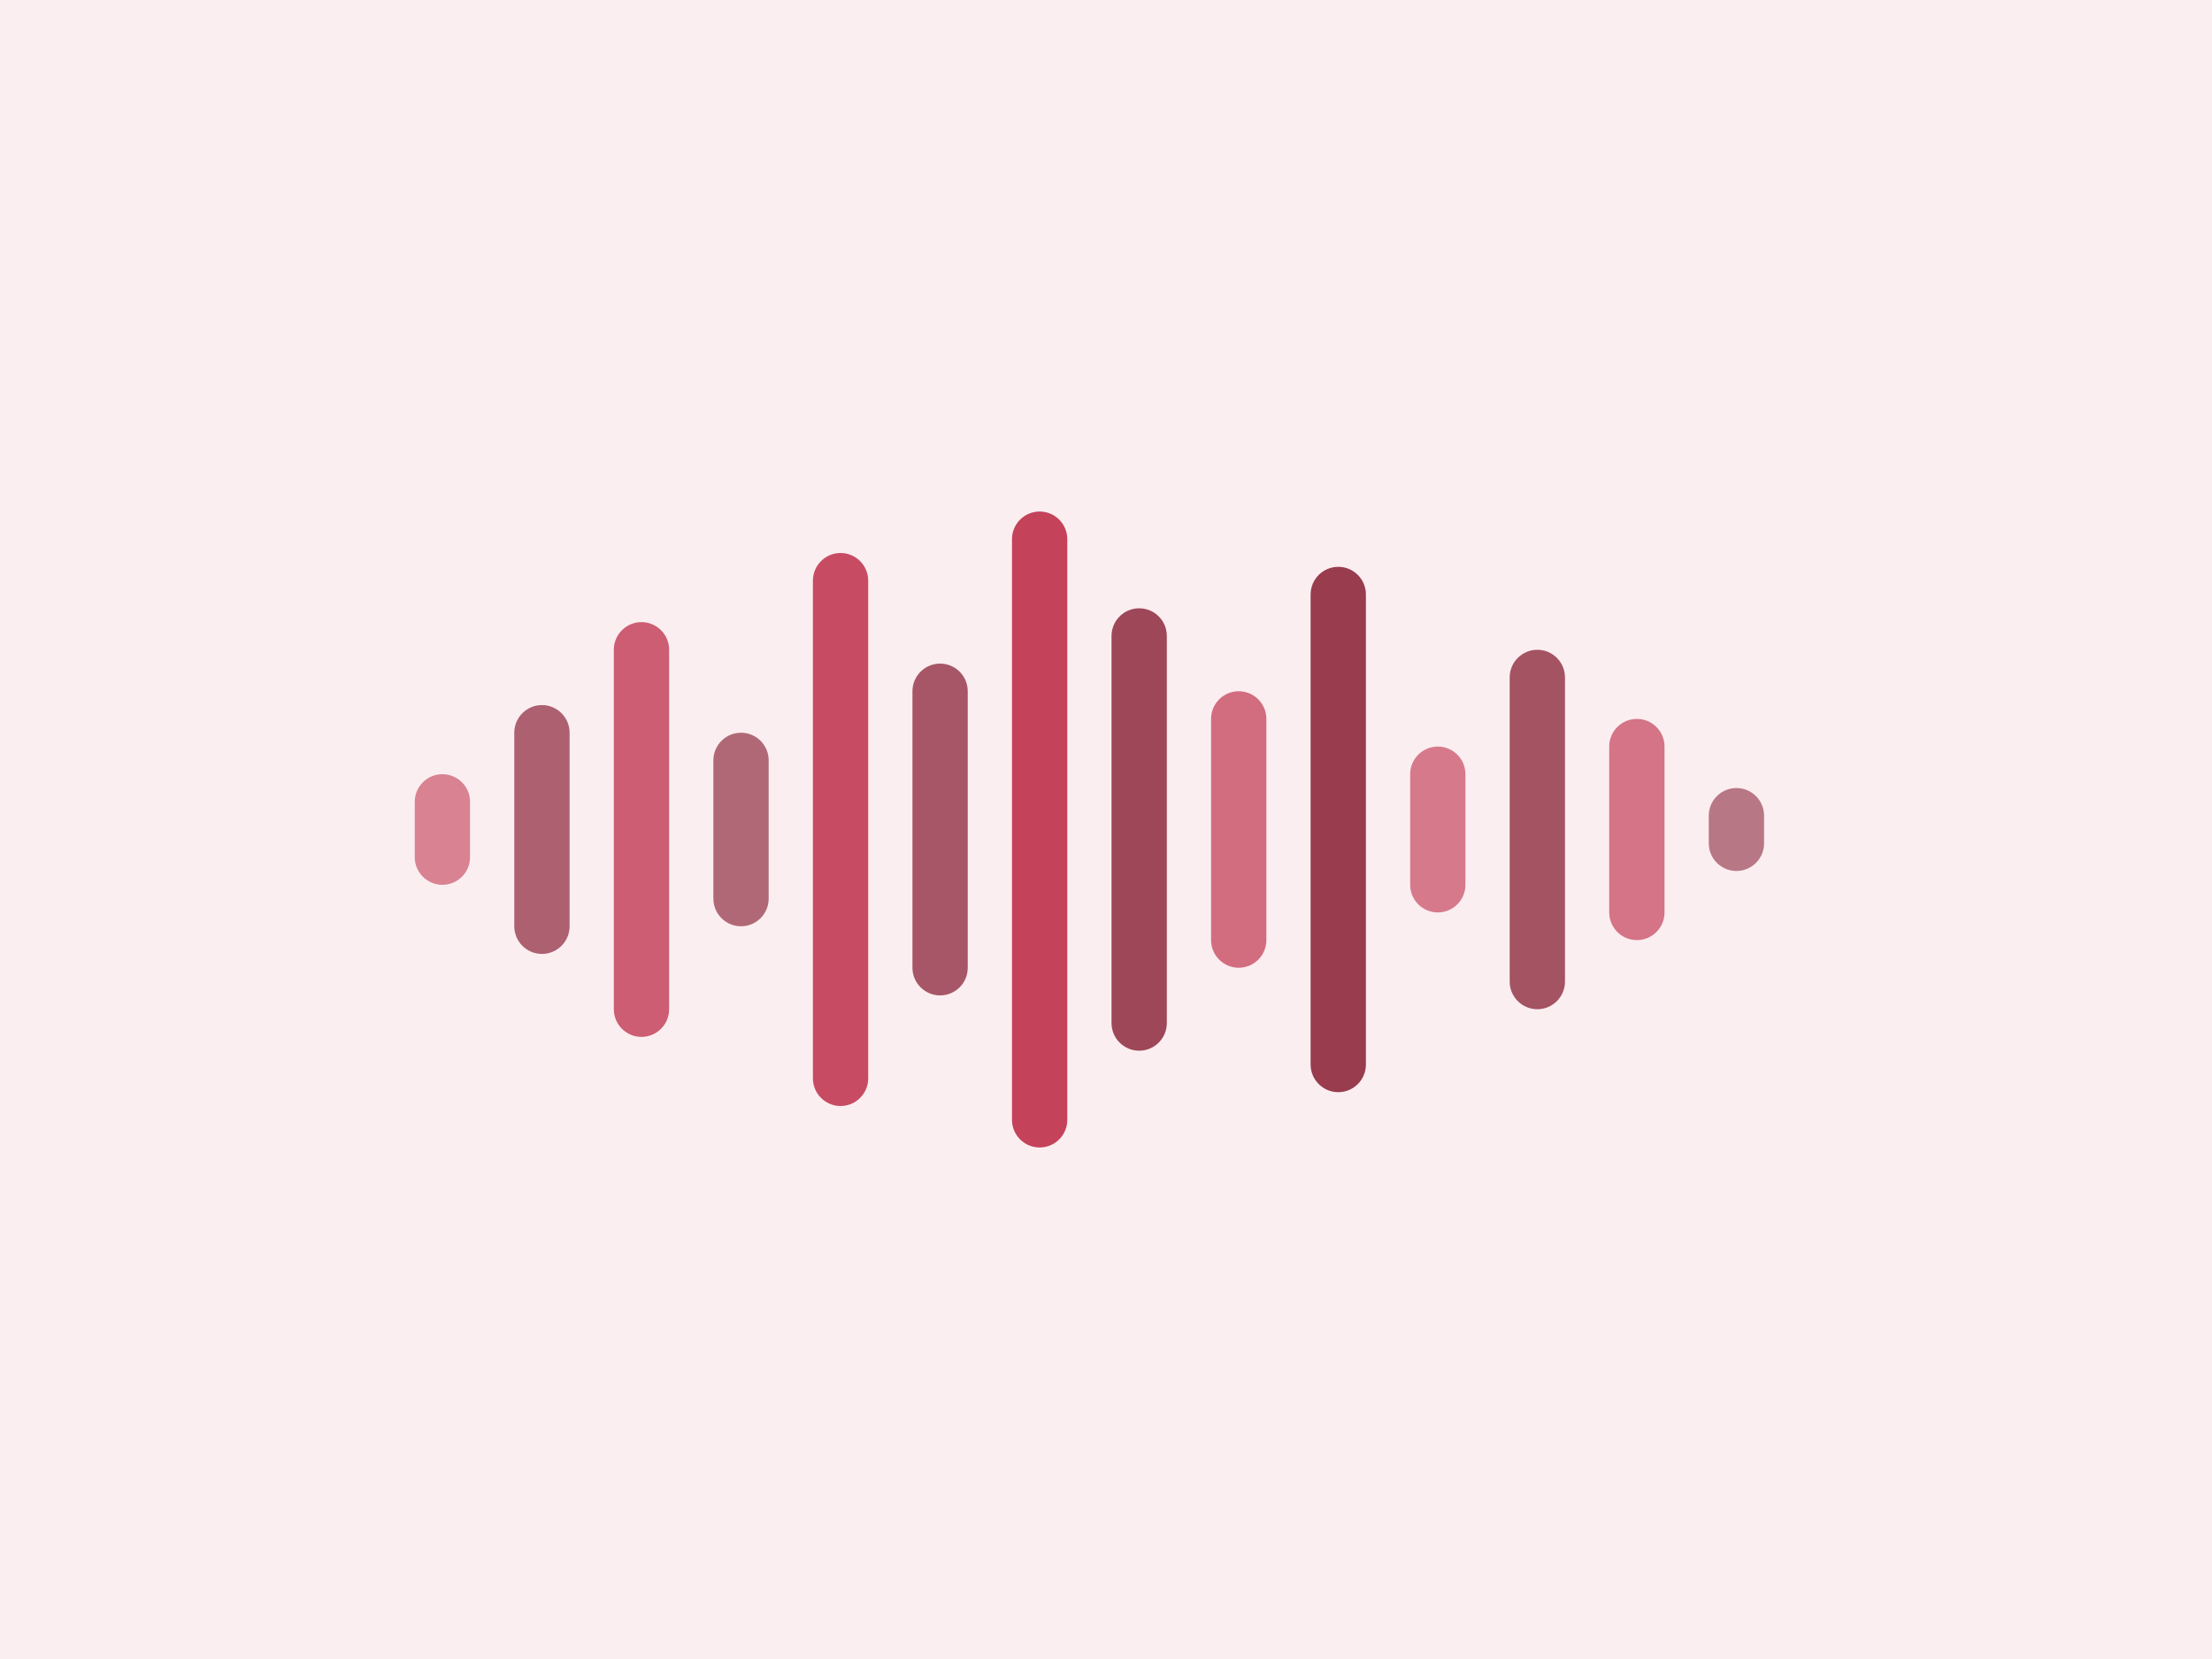
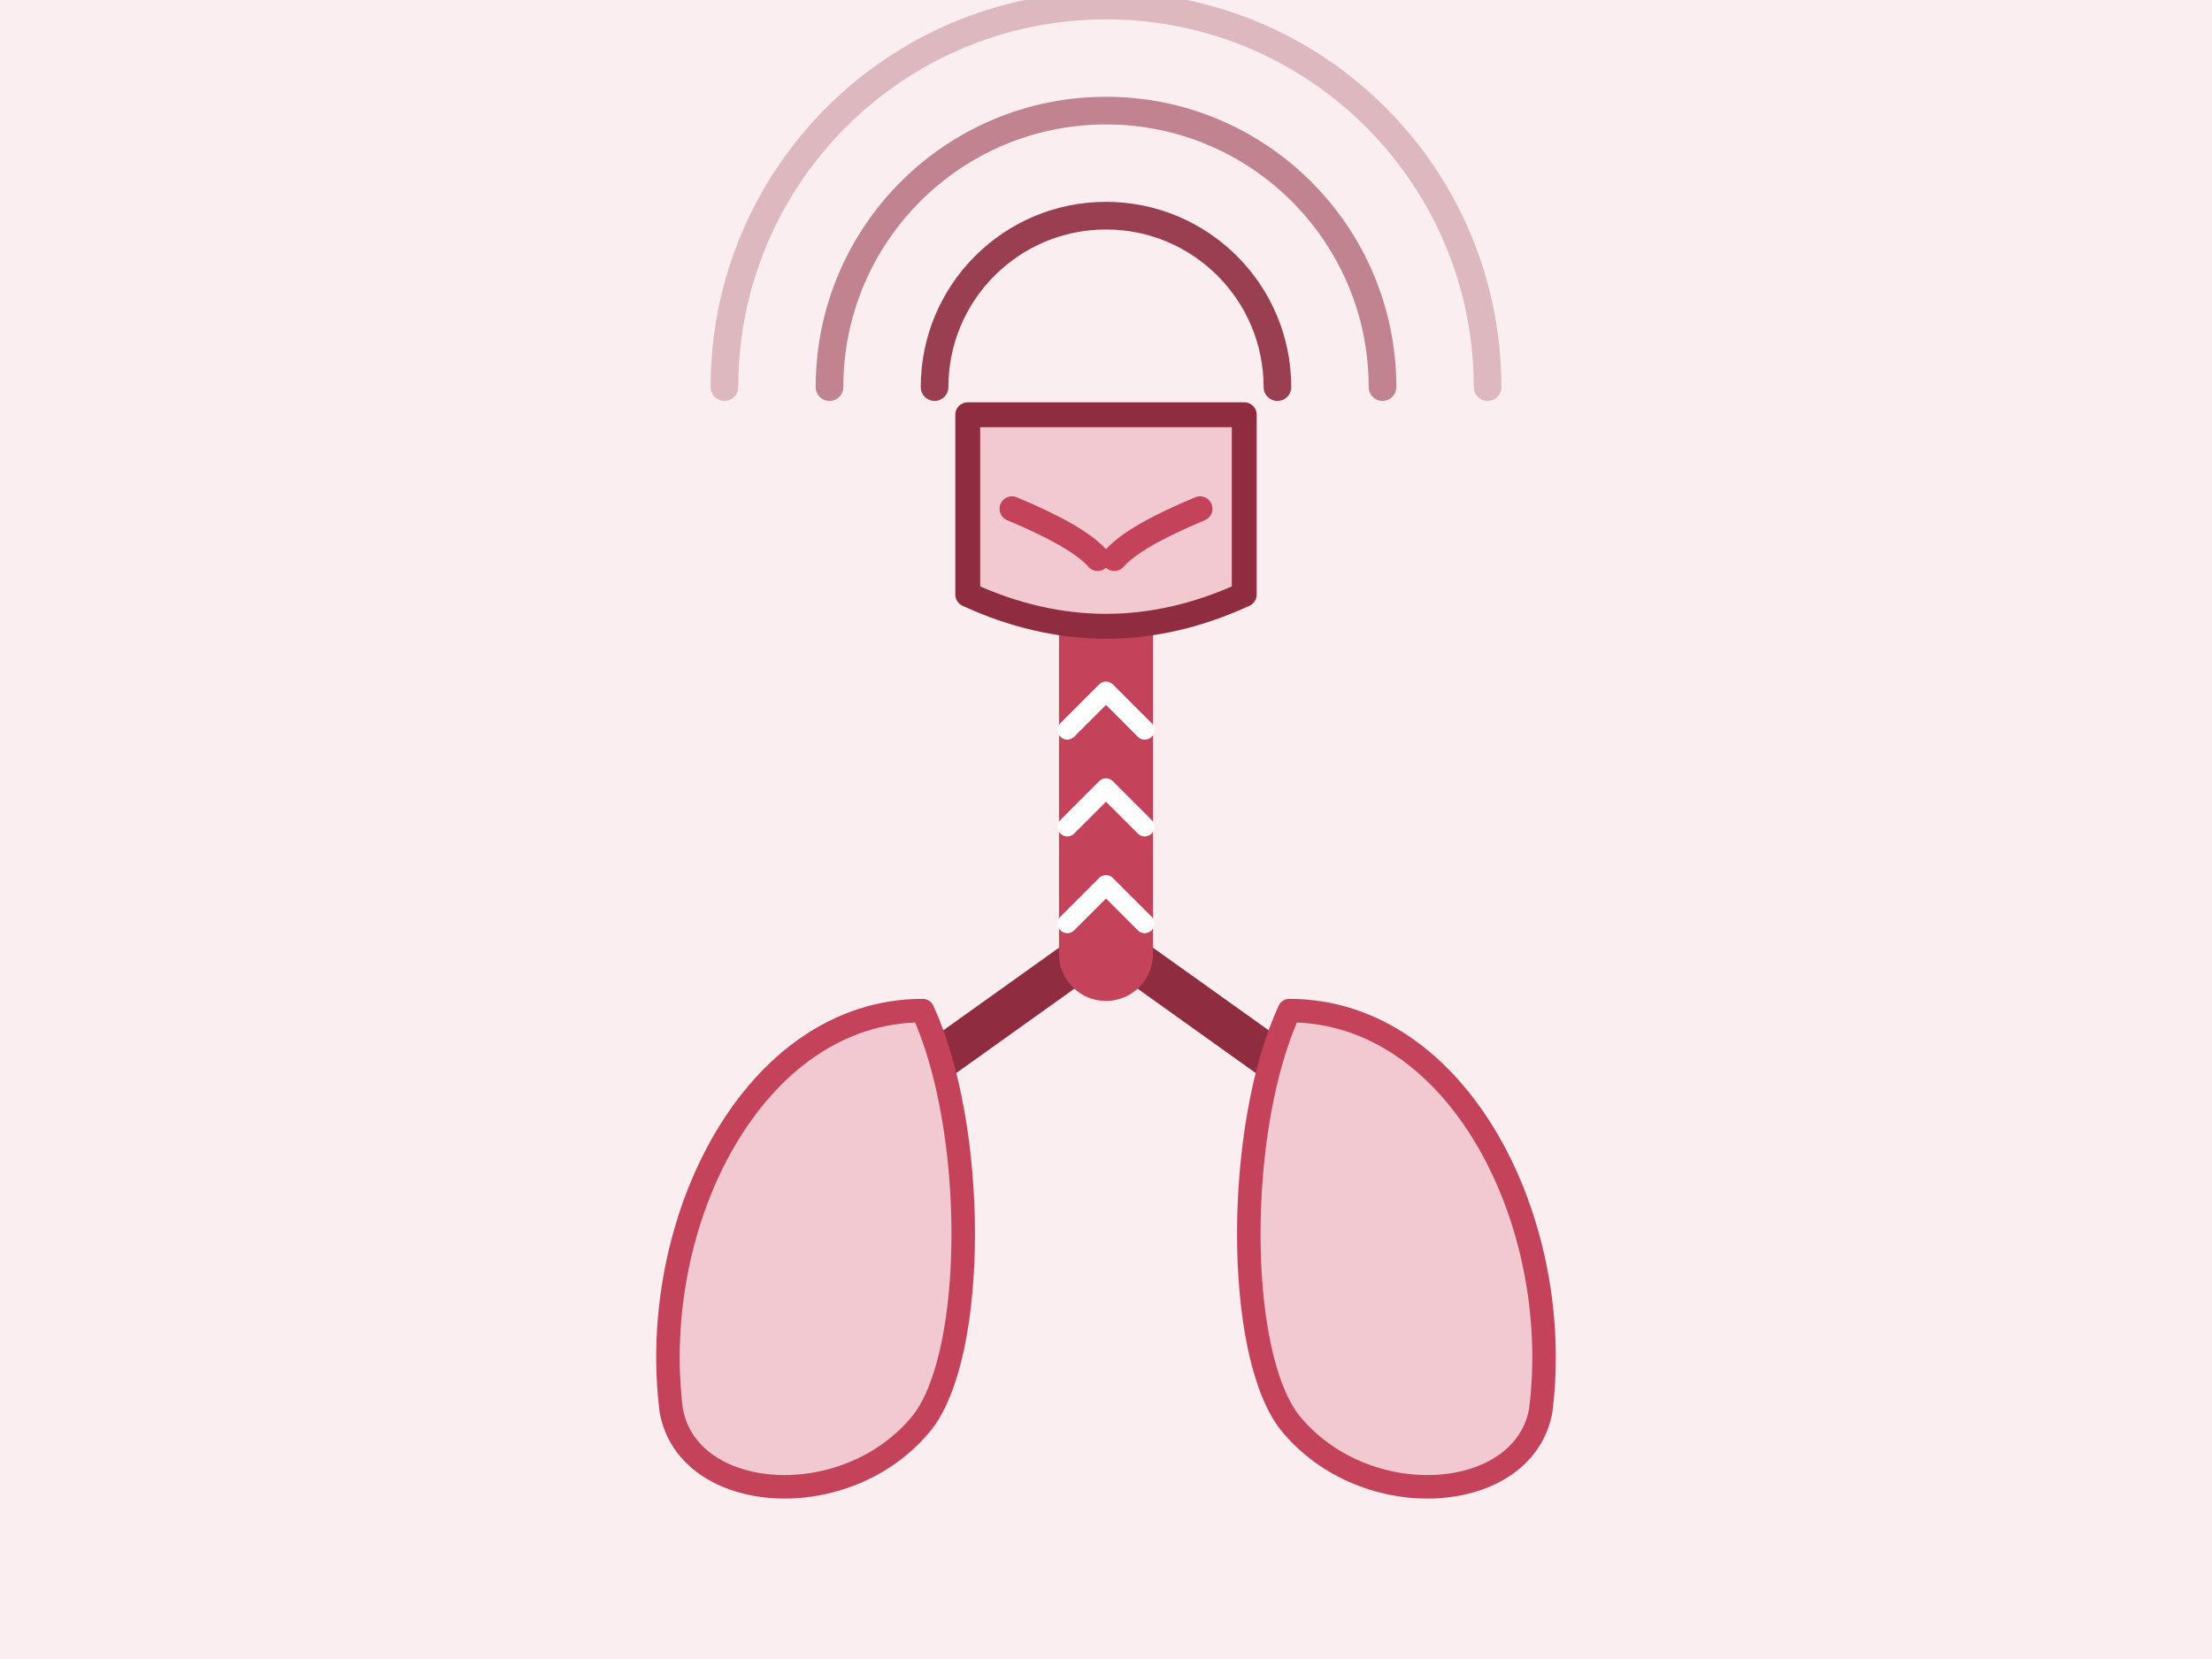
<svg xmlns="http://www.w3.org/2000/svg" viewBox="0 0 800 600" role="img" aria-hidden="true">
  <rect width="800" height="600" fill="#fbeef0" />
-   <rect x="150" y="280" width="20" height="40" rx="10" fill="#c4425a" opacity="0.63" />
-   <rect x="186" y="255" width="20" height="90" rx="10" fill="#8f2c40" opacity="0.73" />
-   <rect x="222" y="225" width="20" height="150" rx="10" fill="#c4425a" opacity="0.84" />
-   <rect x="258" y="265" width="20" height="70" rx="10" fill="#8f2c40" opacity="0.69" />
-   <rect x="294" y="200" width="20" height="200" rx="10" fill="#c4425a" opacity="0.94" />
-   <rect x="330" y="240" width="20" height="120" rx="10" fill="#8f2c40" opacity="0.78" />
-   <rect x="366" y="185" width="20" height="230" rx="10" fill="#c4425a" opacity="1.00" />
-   <rect x="402" y="220" width="20" height="160" rx="10" fill="#8f2c40" opacity="0.86" />
-   <rect x="438" y="250" width="20" height="100" rx="10" fill="#c4425a" opacity="0.75" />
-   <rect x="474" y="205" width="20" height="190" rx="10" fill="#8f2c40" opacity="0.92" />
-   <rect x="510" y="270" width="20" height="60" rx="10" fill="#c4425a" opacity="0.67" />
-   <rect x="546" y="235" width="20" height="130" rx="10" fill="#8f2c40" opacity="0.80" />
-   <rect x="582" y="260" width="20" height="80" rx="10" fill="#c4425a" opacity="0.71" />
-   <rect x="618" y="285" width="20" height="30" rx="10" fill="#8f2c40" opacity="0.61" />
+   <path d="M338 140A62 62 0 0 1 462 140" fill="none" stroke="#8f2c40" stroke-width="10" stroke-linecap="round" opacity="0.9" />
+   <path d="M300 140A100 100 0 0 1 500 140" fill="none" stroke="#8f2c40" stroke-width="10" stroke-linecap="round" opacity="0.55" />
+   <path d="M262 140A138 138 0 0 1 538 140" fill="none" stroke="#8f2c40" stroke-width="10" stroke-linecap="round" opacity="0.28" />
+   <g transform="translate(400 340) scale(.85) translate(-400 -300)">
+     <path d="M400 300L330 350M400 300L470 350" stroke="#8f2c40" stroke-width="18" stroke-linecap="round" />
+     <path d="M322 330C250 330 205 420 215 500C222 540 290 545 322 505C345 475 345 380 322 330Z" fill="#f3c9d1" stroke="#c4425a" stroke-width="10" stroke-linejoin="round" />
+     <path d="M478 330C550 330 595 420 585 500C578 540 510 545 478 505C455 475 455 380 478 330Z" fill="#f3c9d1" stroke="#c4425a" stroke-width="10" stroke-linejoin="round" />
+   </g>
+   <path d="M400 345V225" stroke="#c4425a" stroke-width="34" stroke-linecap="round" />
+   <path d="M386 264L400 250L414 264" fill="none" stroke="#fff" stroke-width="7" stroke-linecap="round" stroke-linejoin="round" />
+   <path d="M386 299L400 285L414 299" fill="none" stroke="#fff" stroke-width="7" stroke-linecap="round" stroke-linejoin="round" />
+   <path d="M386 334L400 320L414 334" fill="none" stroke="#fff" stroke-width="7" stroke-linecap="round" stroke-linejoin="round" />
+   <path d="M350 150H450V215Q400 238 350 215Z" fill="#f3c9d1" stroke="#8f2c40" stroke-width="9" stroke-linejoin="round" />
+   <path d="M366 184Q390 194 397 202M434 184Q410 194 403 202" fill="none" stroke="#c4425a" stroke-width="9" stroke-linecap="round" />
</svg>
